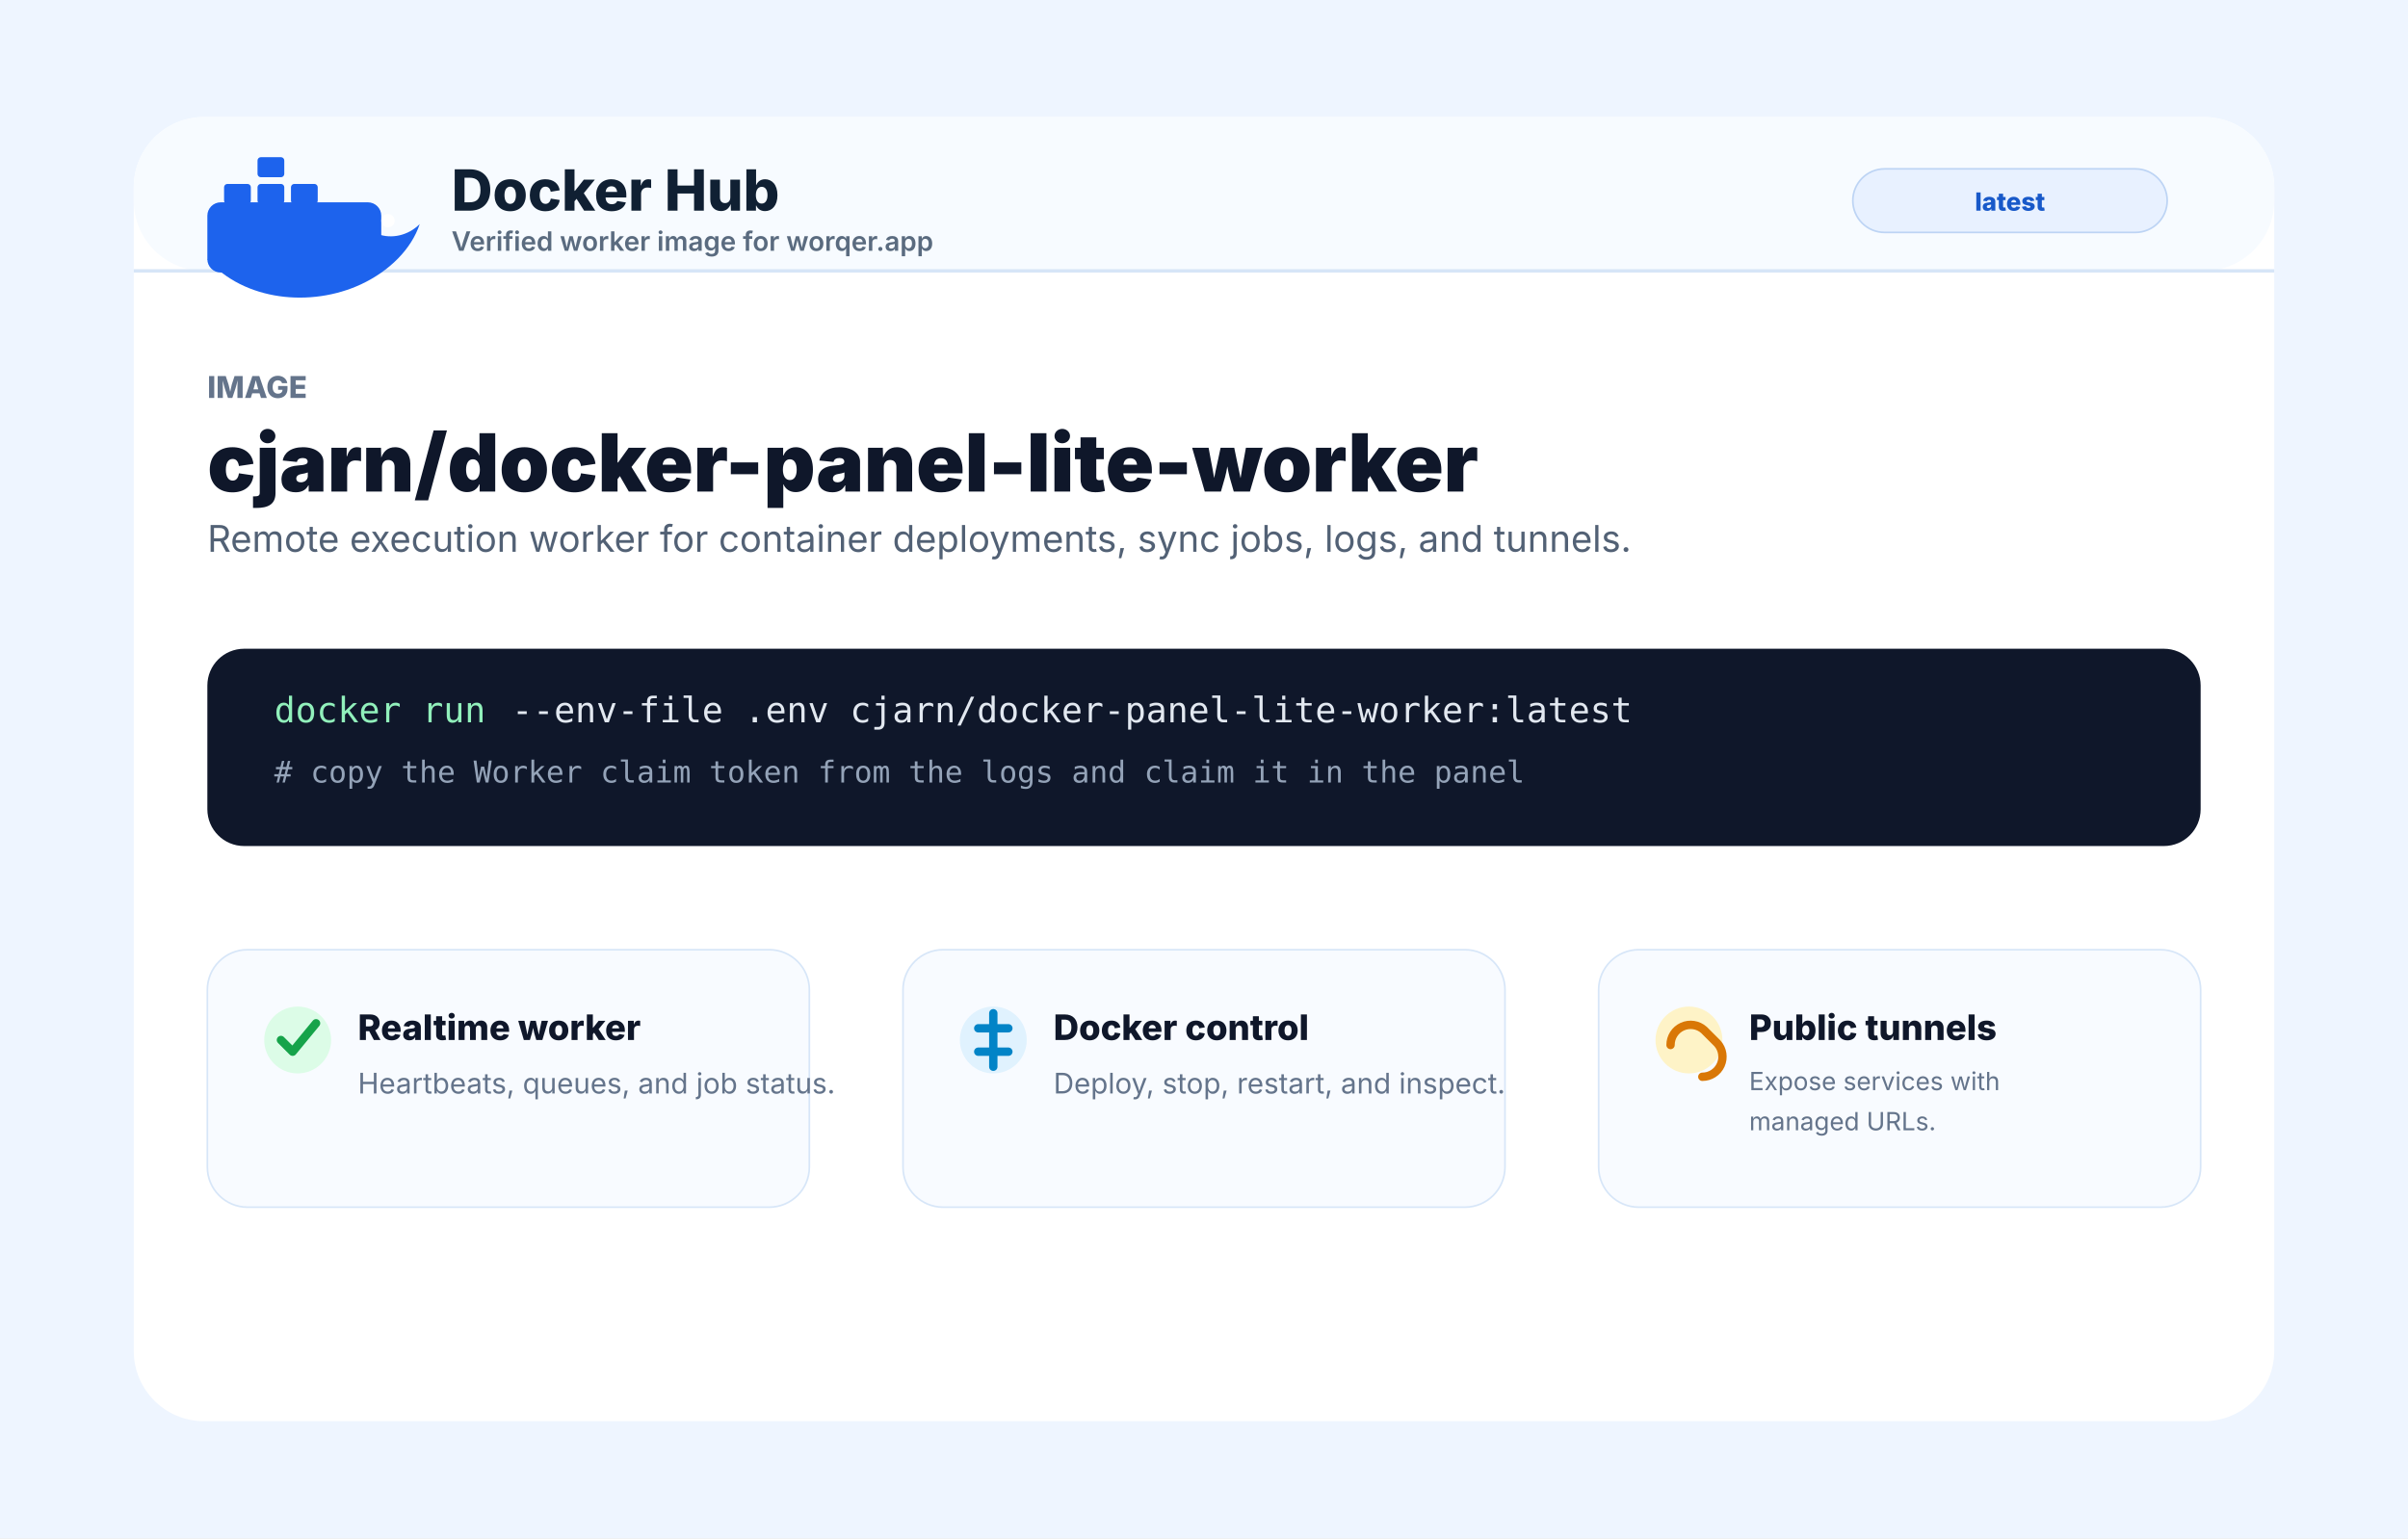
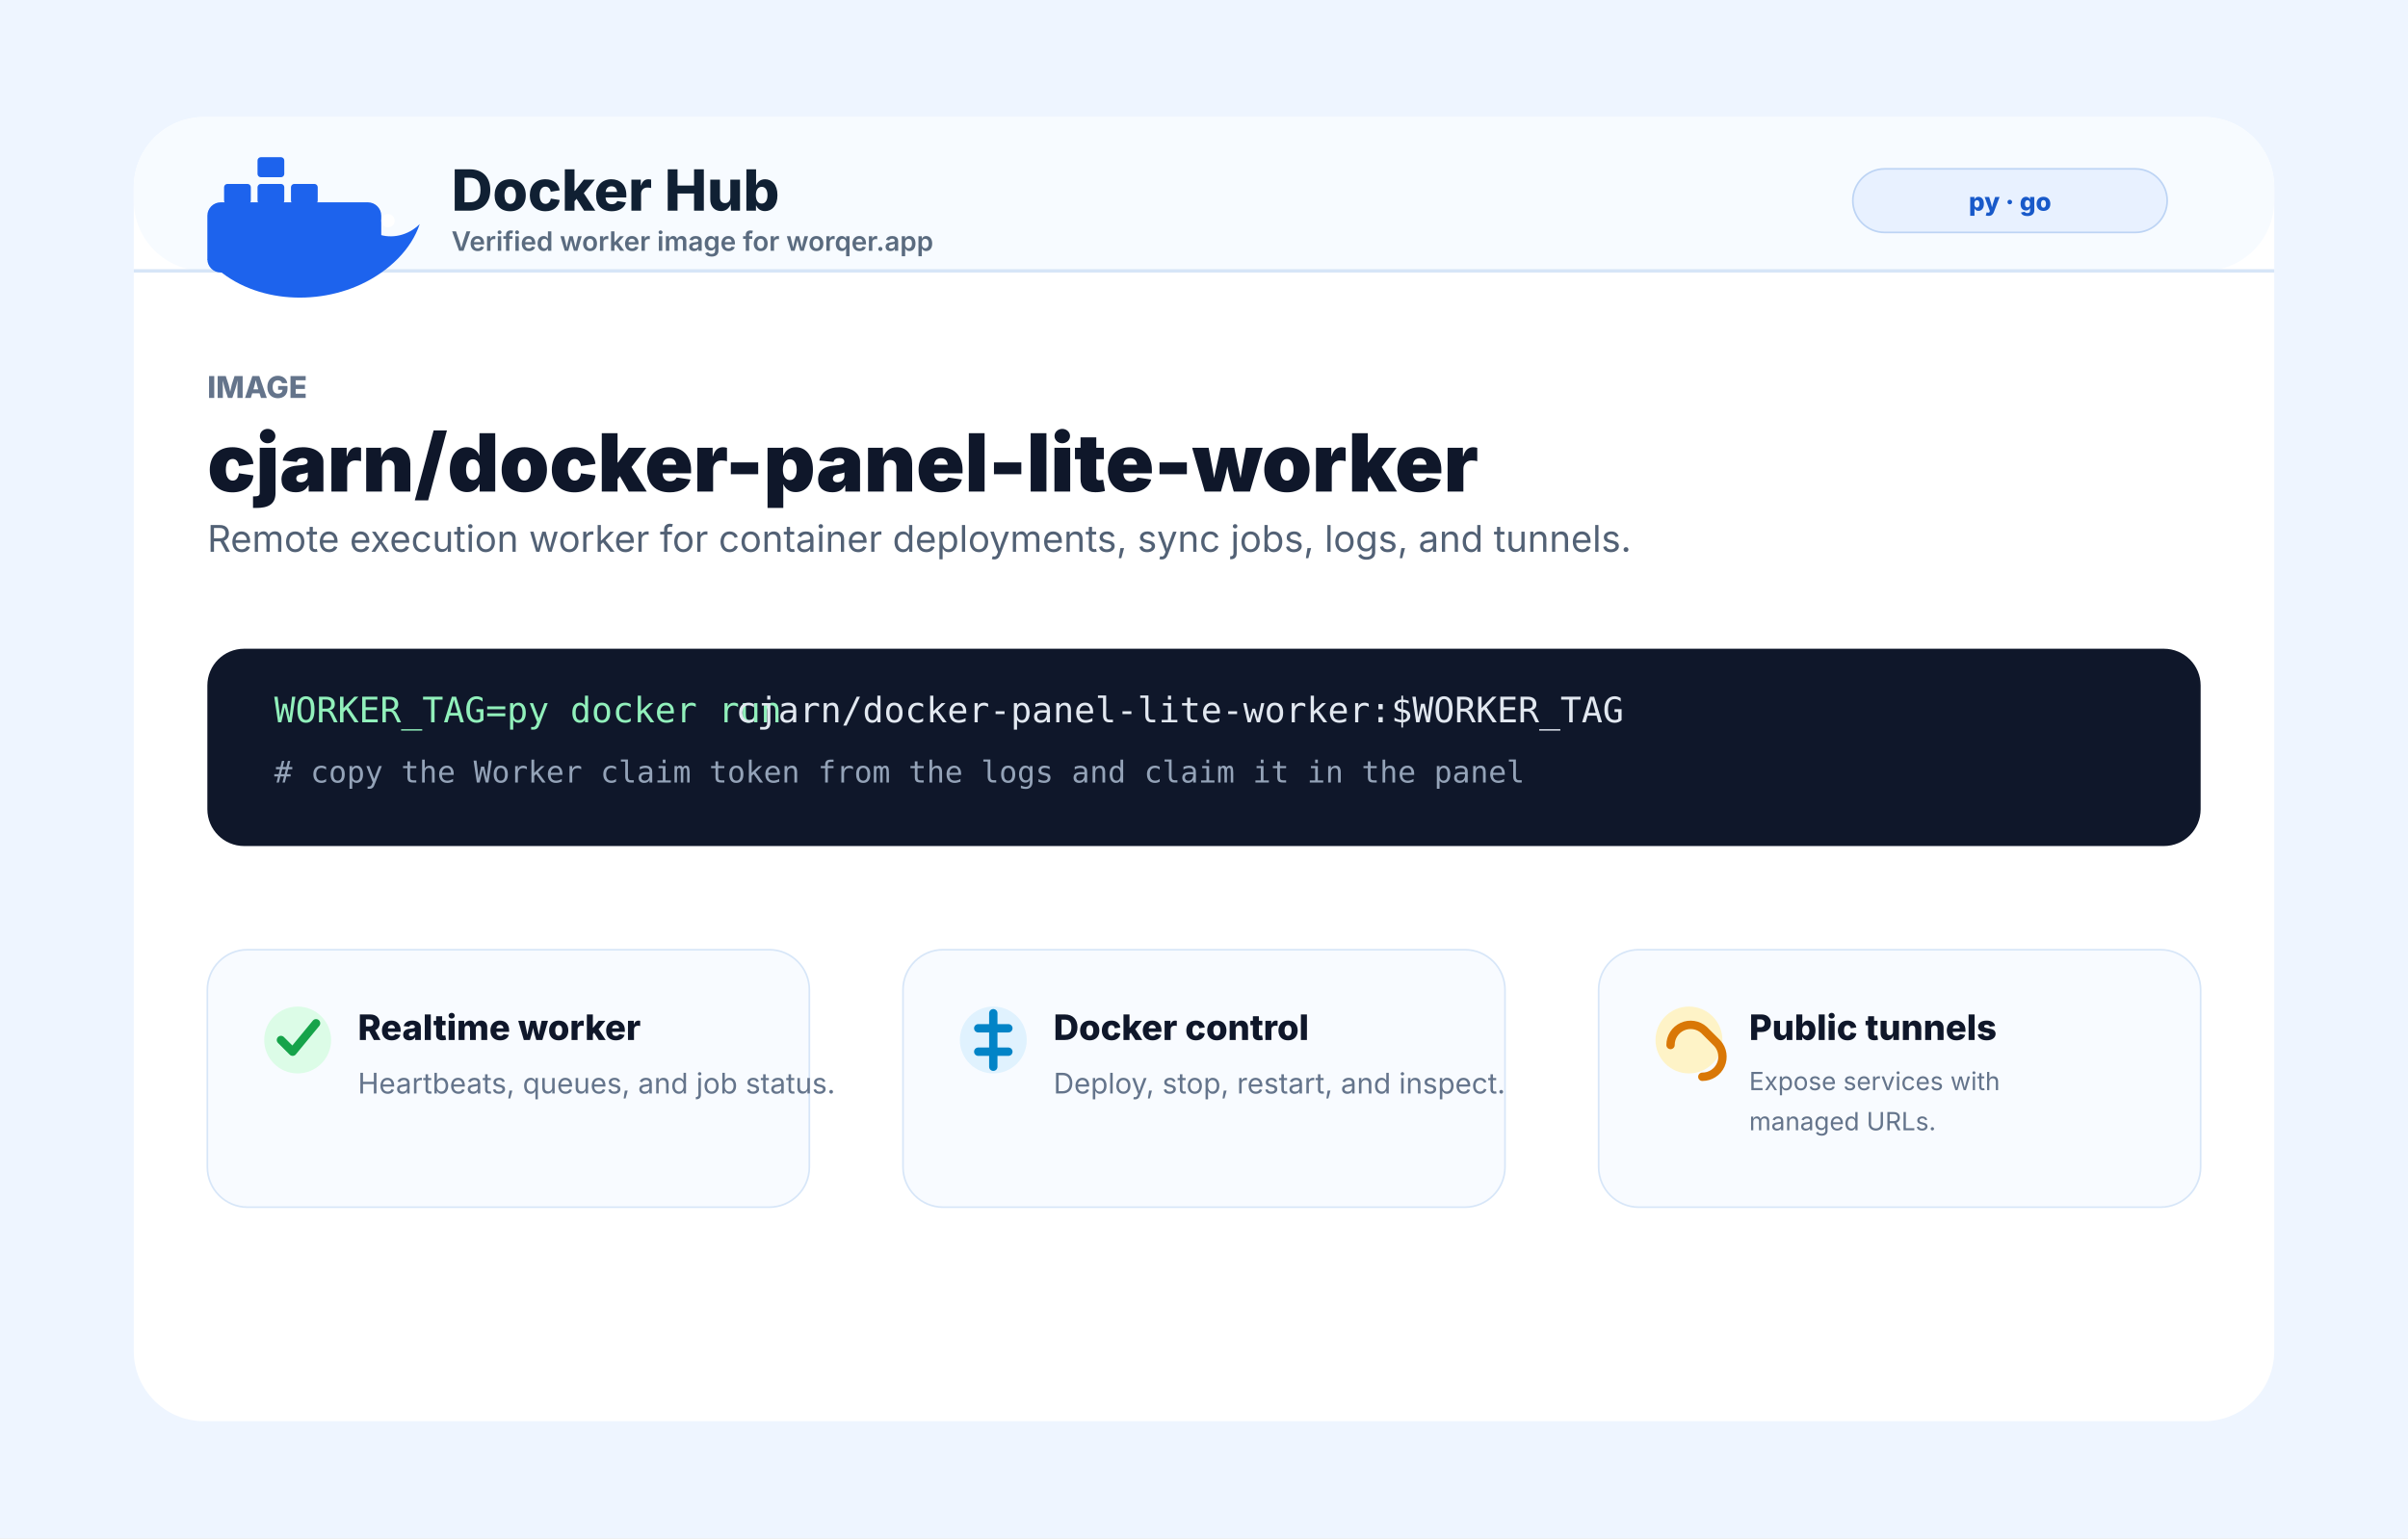
<svg xmlns="http://www.w3.org/2000/svg" width="1440" height="920" viewBox="0 0 1440 920" role="img" aria-labelledby="title desc">
  <rect width="1440" height="920" fill="#eef5ff" />
  <rect x="80" y="70" width="1280" height="780" rx="42" fill="#ffffff" />
  <rect x="80" y="70" width="1280" height="92" rx="42" fill="#f7fbff" />
  <path d="M80 162h1280" stroke="#d6e5f7" stroke-width="2" />
  <g transform="translate(124 101)">
    <rect x="0" y="20" width="104" height="42" rx="8" fill="#1d63ed" />
    <rect x="10" y="9" width="16" height="12" rx="2" fill="#1d63ed" />
    <rect x="30" y="9" width="16" height="12" rx="2" fill="#1d63ed" />
    <rect x="50" y="9" width="16" height="12" rx="2" fill="#1d63ed" />
    <rect x="30" y="-7" width="16" height="12" rx="2" fill="#1d63ed" />
    <path d="M14 45c17 22 65 23 88-6 8 3 18 1 25-6-5 15-18 28-35 36-30 14-70 10-92-15 5 0 10-3 14-9Z" fill="#1d63ed" />
    <circle cx="108" cy="31" r="4" fill="#ffffff" />
  </g>
  <text x="270" y="126" font-family="Inter, Arial, sans-serif" font-size="34" font-weight="800" fill="#102033">Docker Hub</text>
  <text x="270" y="150" font-family="Inter, Arial, sans-serif" font-size="16" font-weight="600" fill="#5a6b7f">Verified worker image for worqer.app</text>
  <rect x="1108" y="101" width="188" height="38" rx="19" fill="#e8f1ff" stroke="#bdd4f4" />
-   <text x="1202" y="126" text-anchor="middle" font-family="Inter, Arial, sans-serif" font-size="15" font-weight="800" fill="#1859c9">latest</text>
+   <text x="1202" y="126" text-anchor="middle" font-family="Inter, Arial, sans-serif" font-size="15" font-weight="800" fill="#1859c9">py · go</text>
  <text x="124" y="238" font-family="Inter, Arial, sans-serif" font-size="18" font-weight="800" fill="#64748b">IMAGE</text>
  <text x="124" y="294" font-family="Inter, Arial, sans-serif" font-size="48" font-weight="850" fill="#0f172a">cjarn/docker-panel-lite-worker</text>
  <text x="124" y="330" font-family="Inter, Arial, sans-serif" font-size="22" fill="#526175">Remote execution worker for container deployments, sync jobs, logs, and tunnels.</text>
  <rect x="124" y="388" width="1192" height="118" rx="22" fill="#0f172a" />
-   <text x="164" y="432" font-family="SFMono-Regular, Menlo, Consolas, monospace" font-size="21" fill="#91f0bb">docker run</text>
-   <text x="306" y="432" font-family="SFMono-Regular, Menlo, Consolas, monospace" font-size="21" fill="#e2e8f0">--env-file .env cjarn/docker-panel-lite-worker:latest</text>
+   <text x="164" y="432" font-family="SFMono-Regular, Menlo, Consolas, monospace" font-size="21" fill="#91f0bb">WORKER_TAG=py docker run</text>
+   <text x="440" y="432" font-family="SFMono-Regular, Menlo, Consolas, monospace" font-size="21" fill="#e2e8f0">cjarn/docker-panel-lite-worker:$WORKER_TAG</text>
  <text x="164" y="468" font-family="SFMono-Regular, Menlo, Consolas, monospace" font-size="18" fill="#94a3b8"># copy the Worker claim token from the logs and claim it in the panel</text>
  <g transform="translate(124 568)">
    <rect width="360" height="154" rx="24" fill="#f8fbff" stroke="#d7e6f8" />
    <circle cx="54" cy="54" r="20" fill="#dcfce7" />
    <path d="m44 54 7 7 14-17" fill="none" stroke="#16a34a" stroke-width="5" stroke-linecap="round" stroke-linejoin="round" />
    <text x="90" y="54" font-family="Inter, Arial, sans-serif" font-size="21" font-weight="800" fill="#0f172a">Realtime worker</text>
    <text x="90" y="86" font-family="Inter, Arial, sans-serif" font-size="17" fill="#64748b">Heartbeats, queues, and job status.</text>
  </g>
  <g transform="translate(540 568)">
    <rect width="360" height="154" rx="24" fill="#f8fbff" stroke="#d7e6f8" />
    <circle cx="54" cy="54" r="20" fill="#e0f2fe" />
    <path d="M45 61h18M45 47h18M54 38v32" stroke="#0284c7" stroke-width="5" stroke-linecap="round" />
    <text x="90" y="54" font-family="Inter, Arial, sans-serif" font-size="21" font-weight="800" fill="#0f172a">Docker control</text>
    <text x="90" y="86" font-family="Inter, Arial, sans-serif" font-size="17" fill="#64748b">Deploy, stop, restart, and inspect.</text>
  </g>
  <g transform="translate(956 568)">
    <rect width="360" height="154" rx="24" fill="#f8fbff" stroke="#d7e6f8" />
    <circle cx="54" cy="54" r="20" fill="#fef3c7" />
    <path d="M43 57a12 12 0 0 1 20-9l8 8a12 12 0 0 1-9 20" fill="none" stroke="#d97706" stroke-width="5" stroke-linecap="round" />
    <text x="90" y="54" font-family="Inter, Arial, sans-serif" font-size="21" font-weight="800" fill="#0f172a">Public tunnels</text>
    <text x="90" y="84" font-family="Inter, Arial, sans-serif" font-size="15" fill="#64748b">Expose services with</text>
    <text x="90" y="108" font-family="Inter, Arial, sans-serif" font-size="15" fill="#64748b">managed URLs.</text>
  </g>
</svg>
